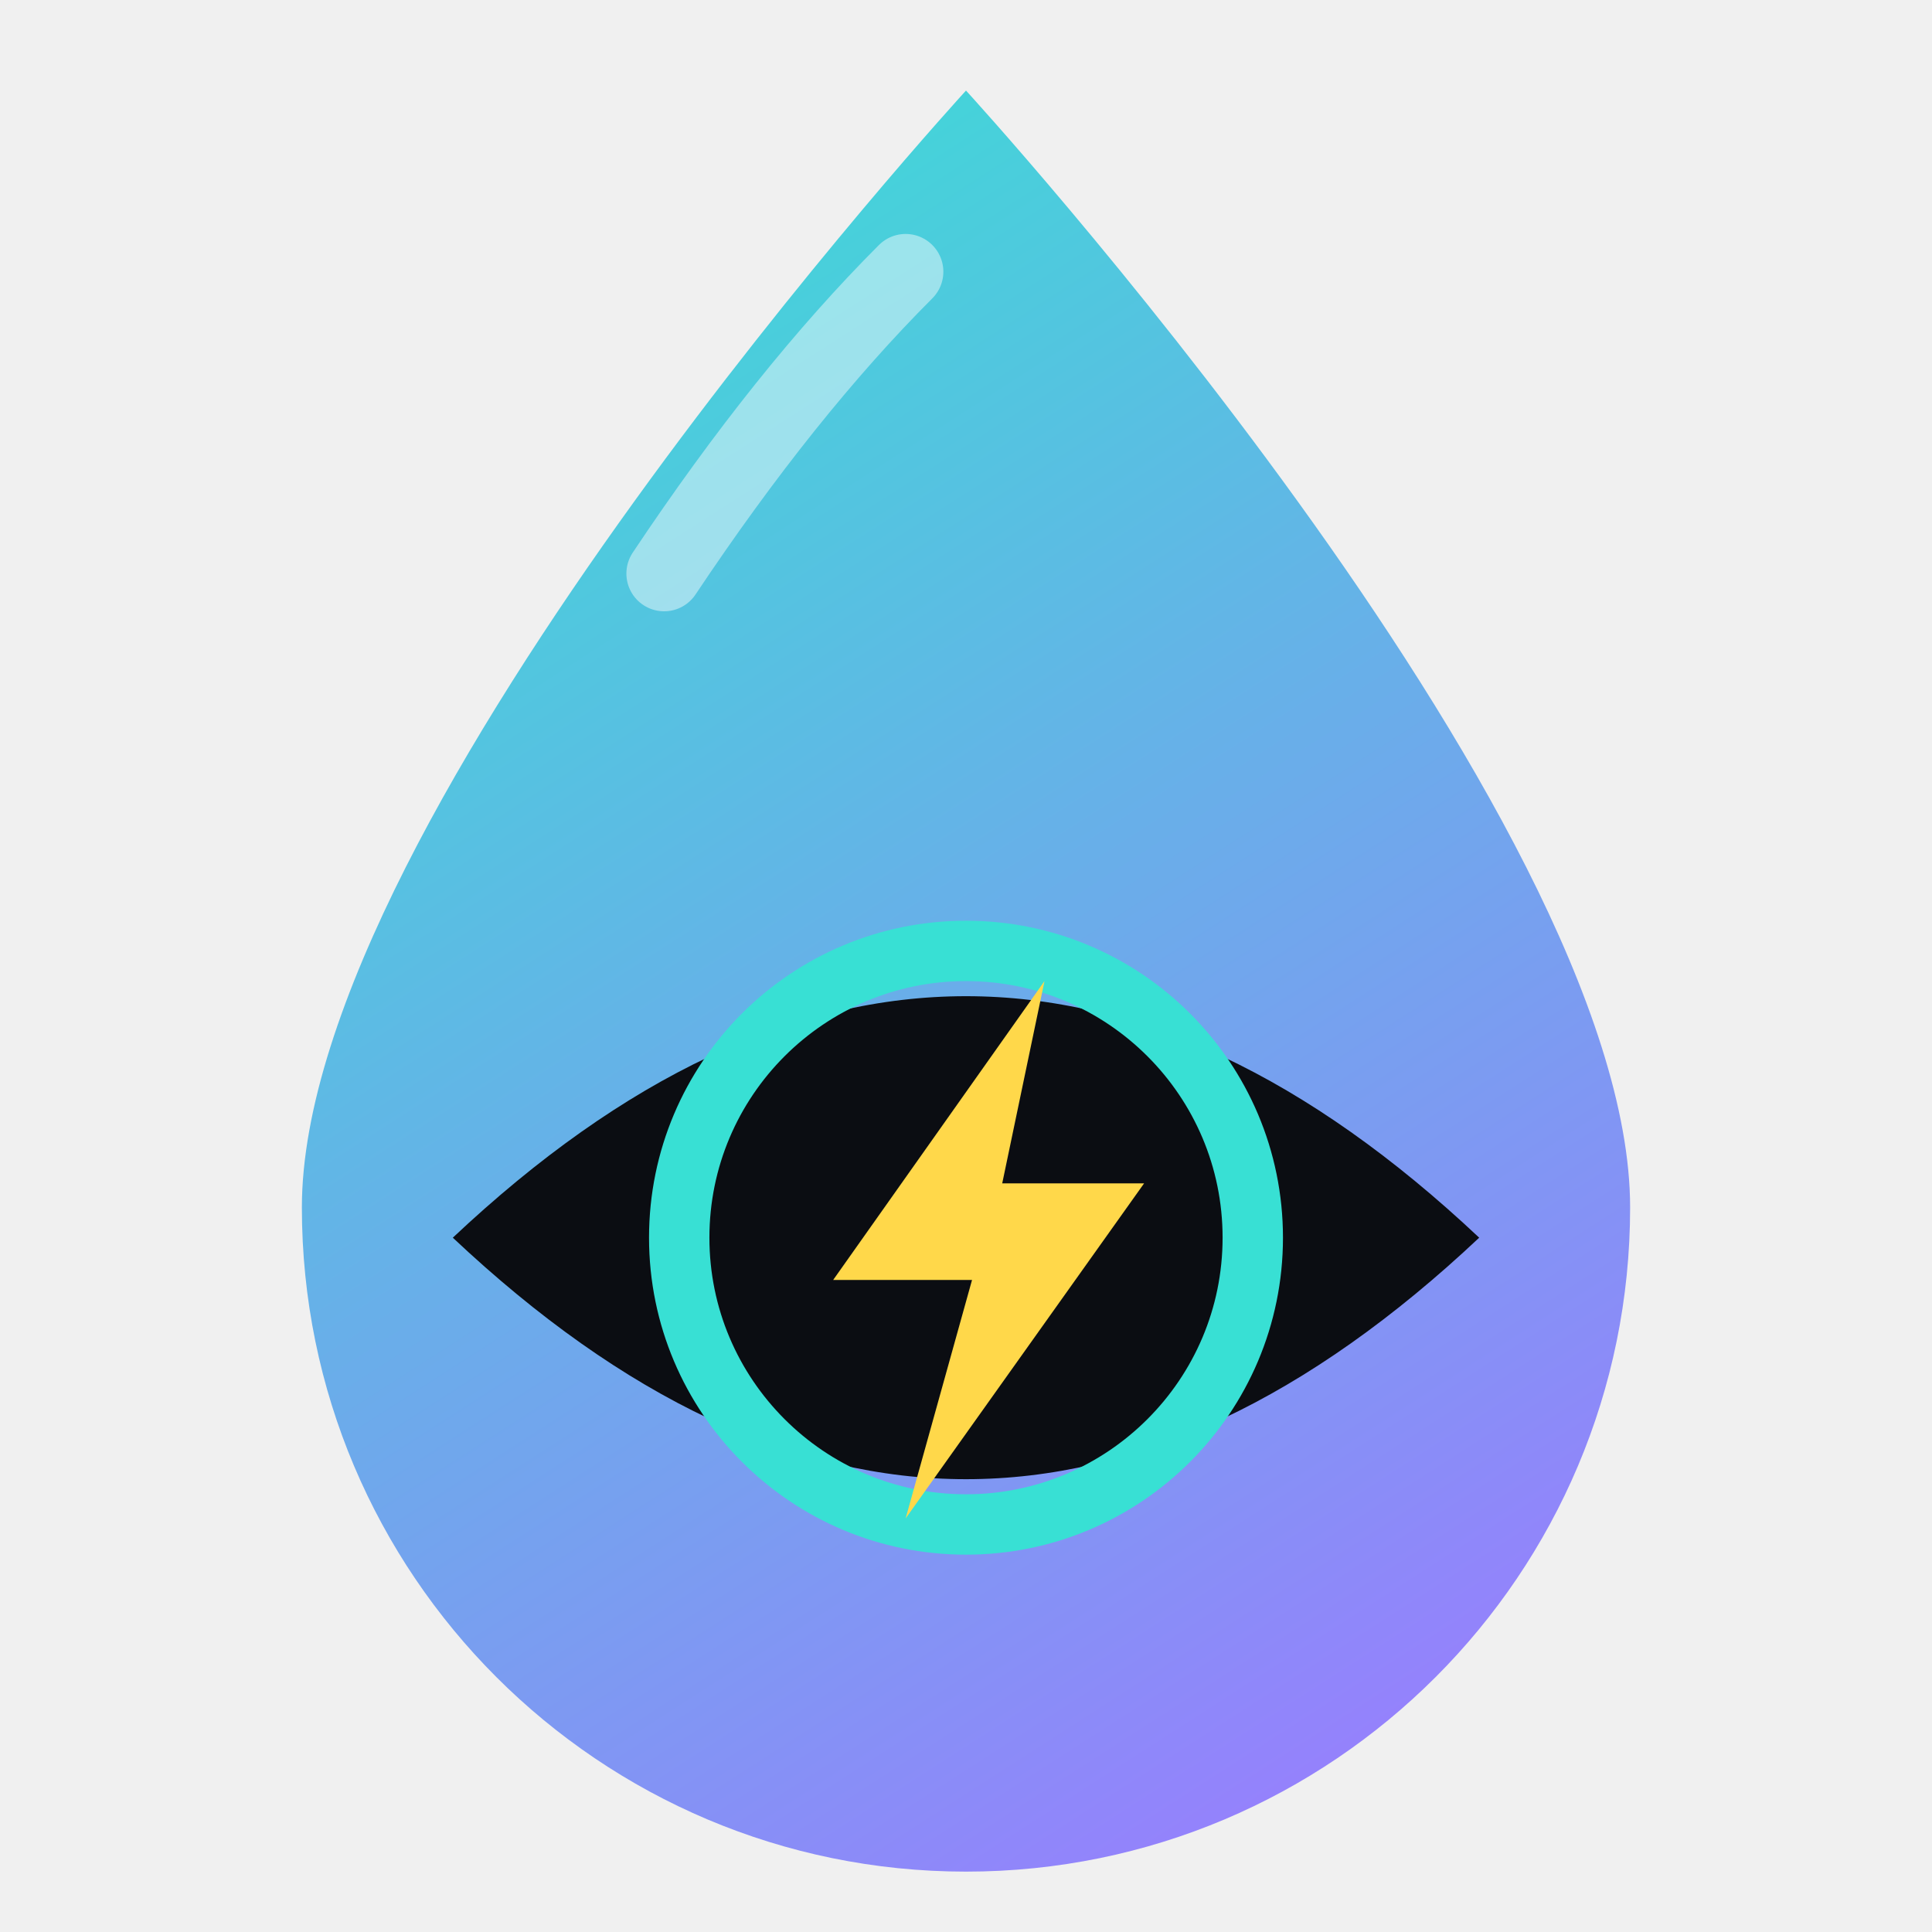
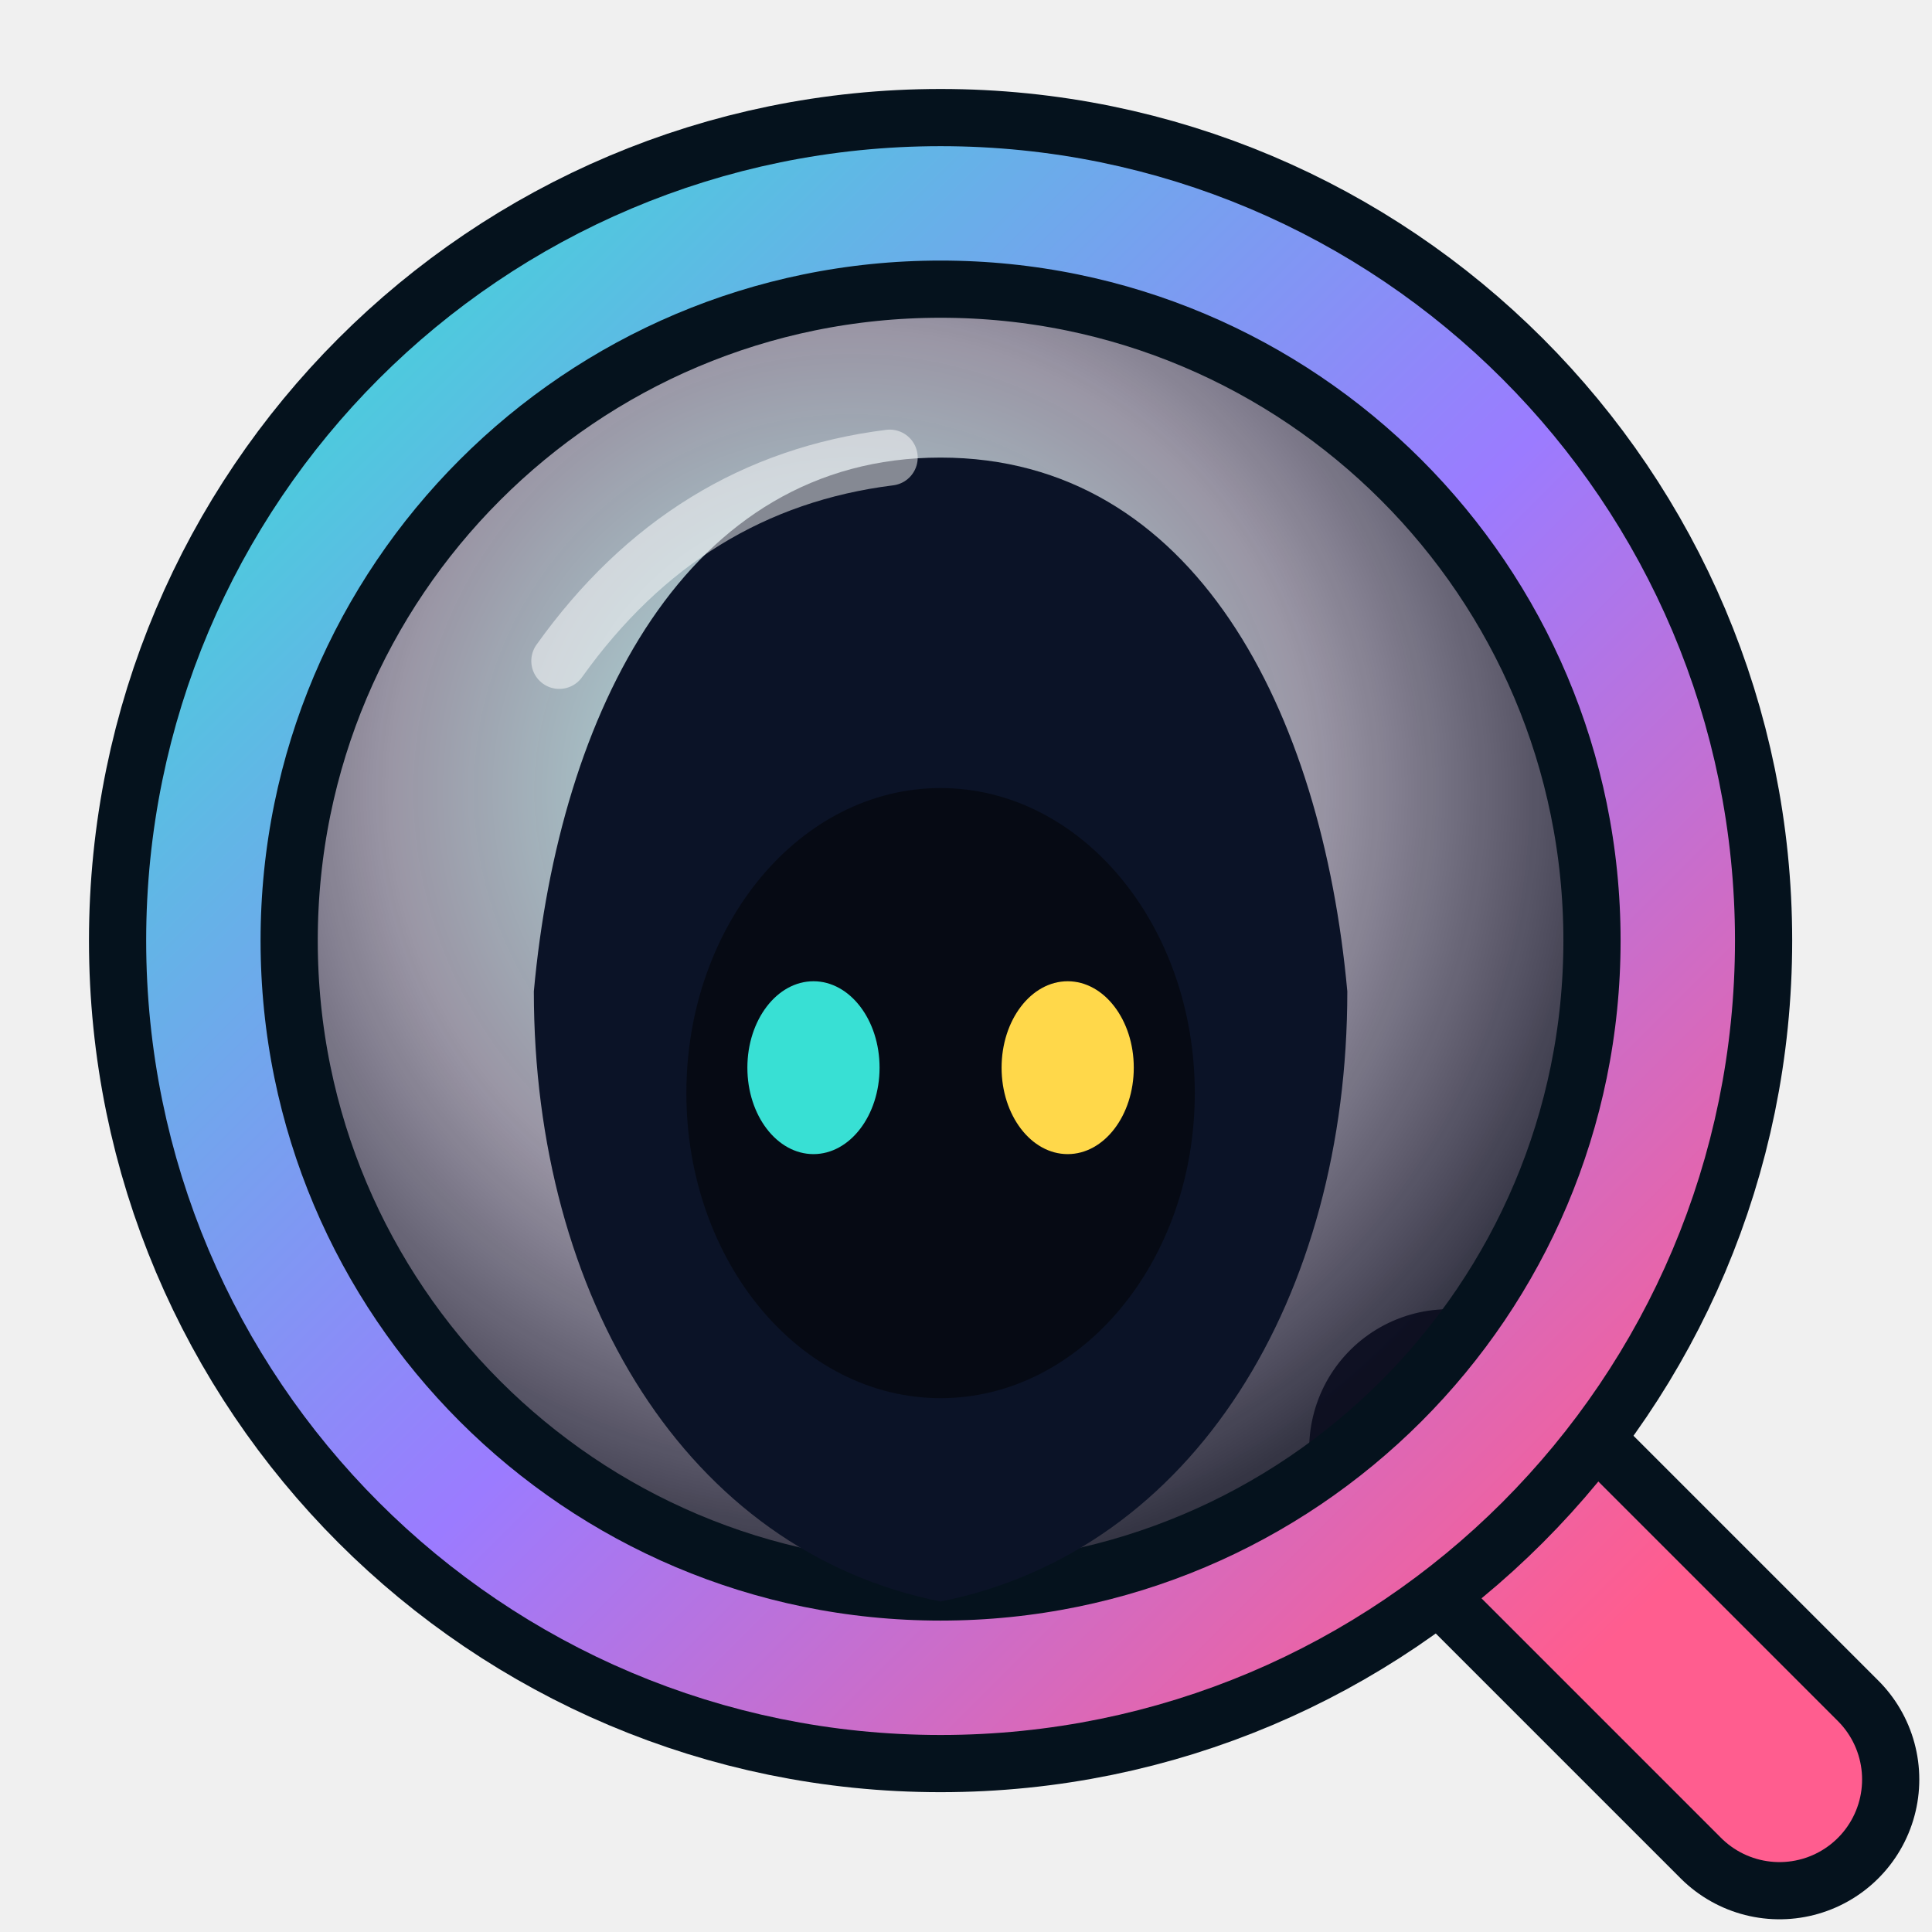
- <svg xmlns="http://www.w3.org/2000/svg" viewBox="0 0 64 64" role="img" aria-label="Dropwatch">
+ <svg xmlns="http://www.w3.org/2000/svg" viewBox="0 0 76 76" role="img" aria-label="Dropwatch">
  <defs>
-     <linearGradient id="dwg" x1="14" y1="4" x2="50" y2="60" gradientUnits="userSpaceOnUse">
+     <linearGradient id="dwR" x1="8" y1="8" x2="64" y2="64" gradientUnits="userSpaceOnUse">
      <stop offset="0" stop-color="#38e0d4" />
-       <stop offset="1" stop-color="#9b7bff" />
+       <stop offset=".55" stop-color="#9b7bff" />
+       <stop offset="1" stop-color="#ff5d8f" />
    </linearGradient>
+     <radialGradient id="dwGl" cx="44%" cy="40%" r="62%">
+       <stop offset="0" stop-color="#6ff0e6" stop-opacity=".45" />
+       <stop offset=".5" stop-color="#241a3e" stop-opacity=".42" />
+       <stop offset="1" stop-color="#070b16" />
+     </radialGradient>
+     <clipPath id="dwC">
+       <circle cx="37" cy="37" r="26" />
+     </clipPath>
  </defs>
-   <path d="M32 3 C32 3 10 27 10 40 a22 22 0 0 0 44 0 C54 27 32 3 32 3 Z" fill="url(#dwg)" />
-   <path d="M15 41 Q32 25 49 41 Q32 57 15 41 Z" fill="#0b0d12" />
-   <circle cx="32" cy="41" r="9.5" fill="none" stroke="#38e0d4" stroke-width="2" />
-   <path d="M34.6 32.5 L27.6 42.4 h4.6 l-2.2 7.9 7.9-11.1 h-4.7 Z" fill="#ffd84a" />
-   <path d="M22 19 Q26 13 30 9" stroke="#fff" stroke-opacity=".45" stroke-width="2.5" stroke-linecap="round" fill="none" />
+   <line x1="57" y1="57" x2="70" y2="70" stroke="#05121d" stroke-width="11" stroke-linecap="round" />
+   <line x1="57" y1="57" x2="70" y2="70" stroke="url(#dwR)" stroke-width="6.5" stroke-linecap="round" />
+   <circle cx="37" cy="37" r="29" fill="url(#dwGl)" stroke="#05121d" stroke-width="9" />
+   <circle cx="37" cy="37" r="29" fill="none" stroke="url(#dwR)" stroke-width="4.5" />
+   <g clip-path="url(#dwC)">
+     <path d="M37 18 C27 18 22 28 21 39 C21 51 27 61 37 63 C47 61 53 51 53 39 C52 28 47 18 37 18 Z" fill="#0b1327" />
+     <ellipse cx="37" cy="43" rx="10" ry="12" fill="#060a14" />
+     <ellipse cx="32" cy="42" rx="2.6" ry="3.4" fill="#38e0d4" />
+     <ellipse cx="42" cy="42" rx="2.6" ry="3.4" fill="#ffd84a" />
+   </g>
+   <path d="M22 26 q5 -7 13 -8" fill="none" stroke="#fff" stroke-opacity=".5" stroke-width="2.2" stroke-linecap="round" />
</svg>
